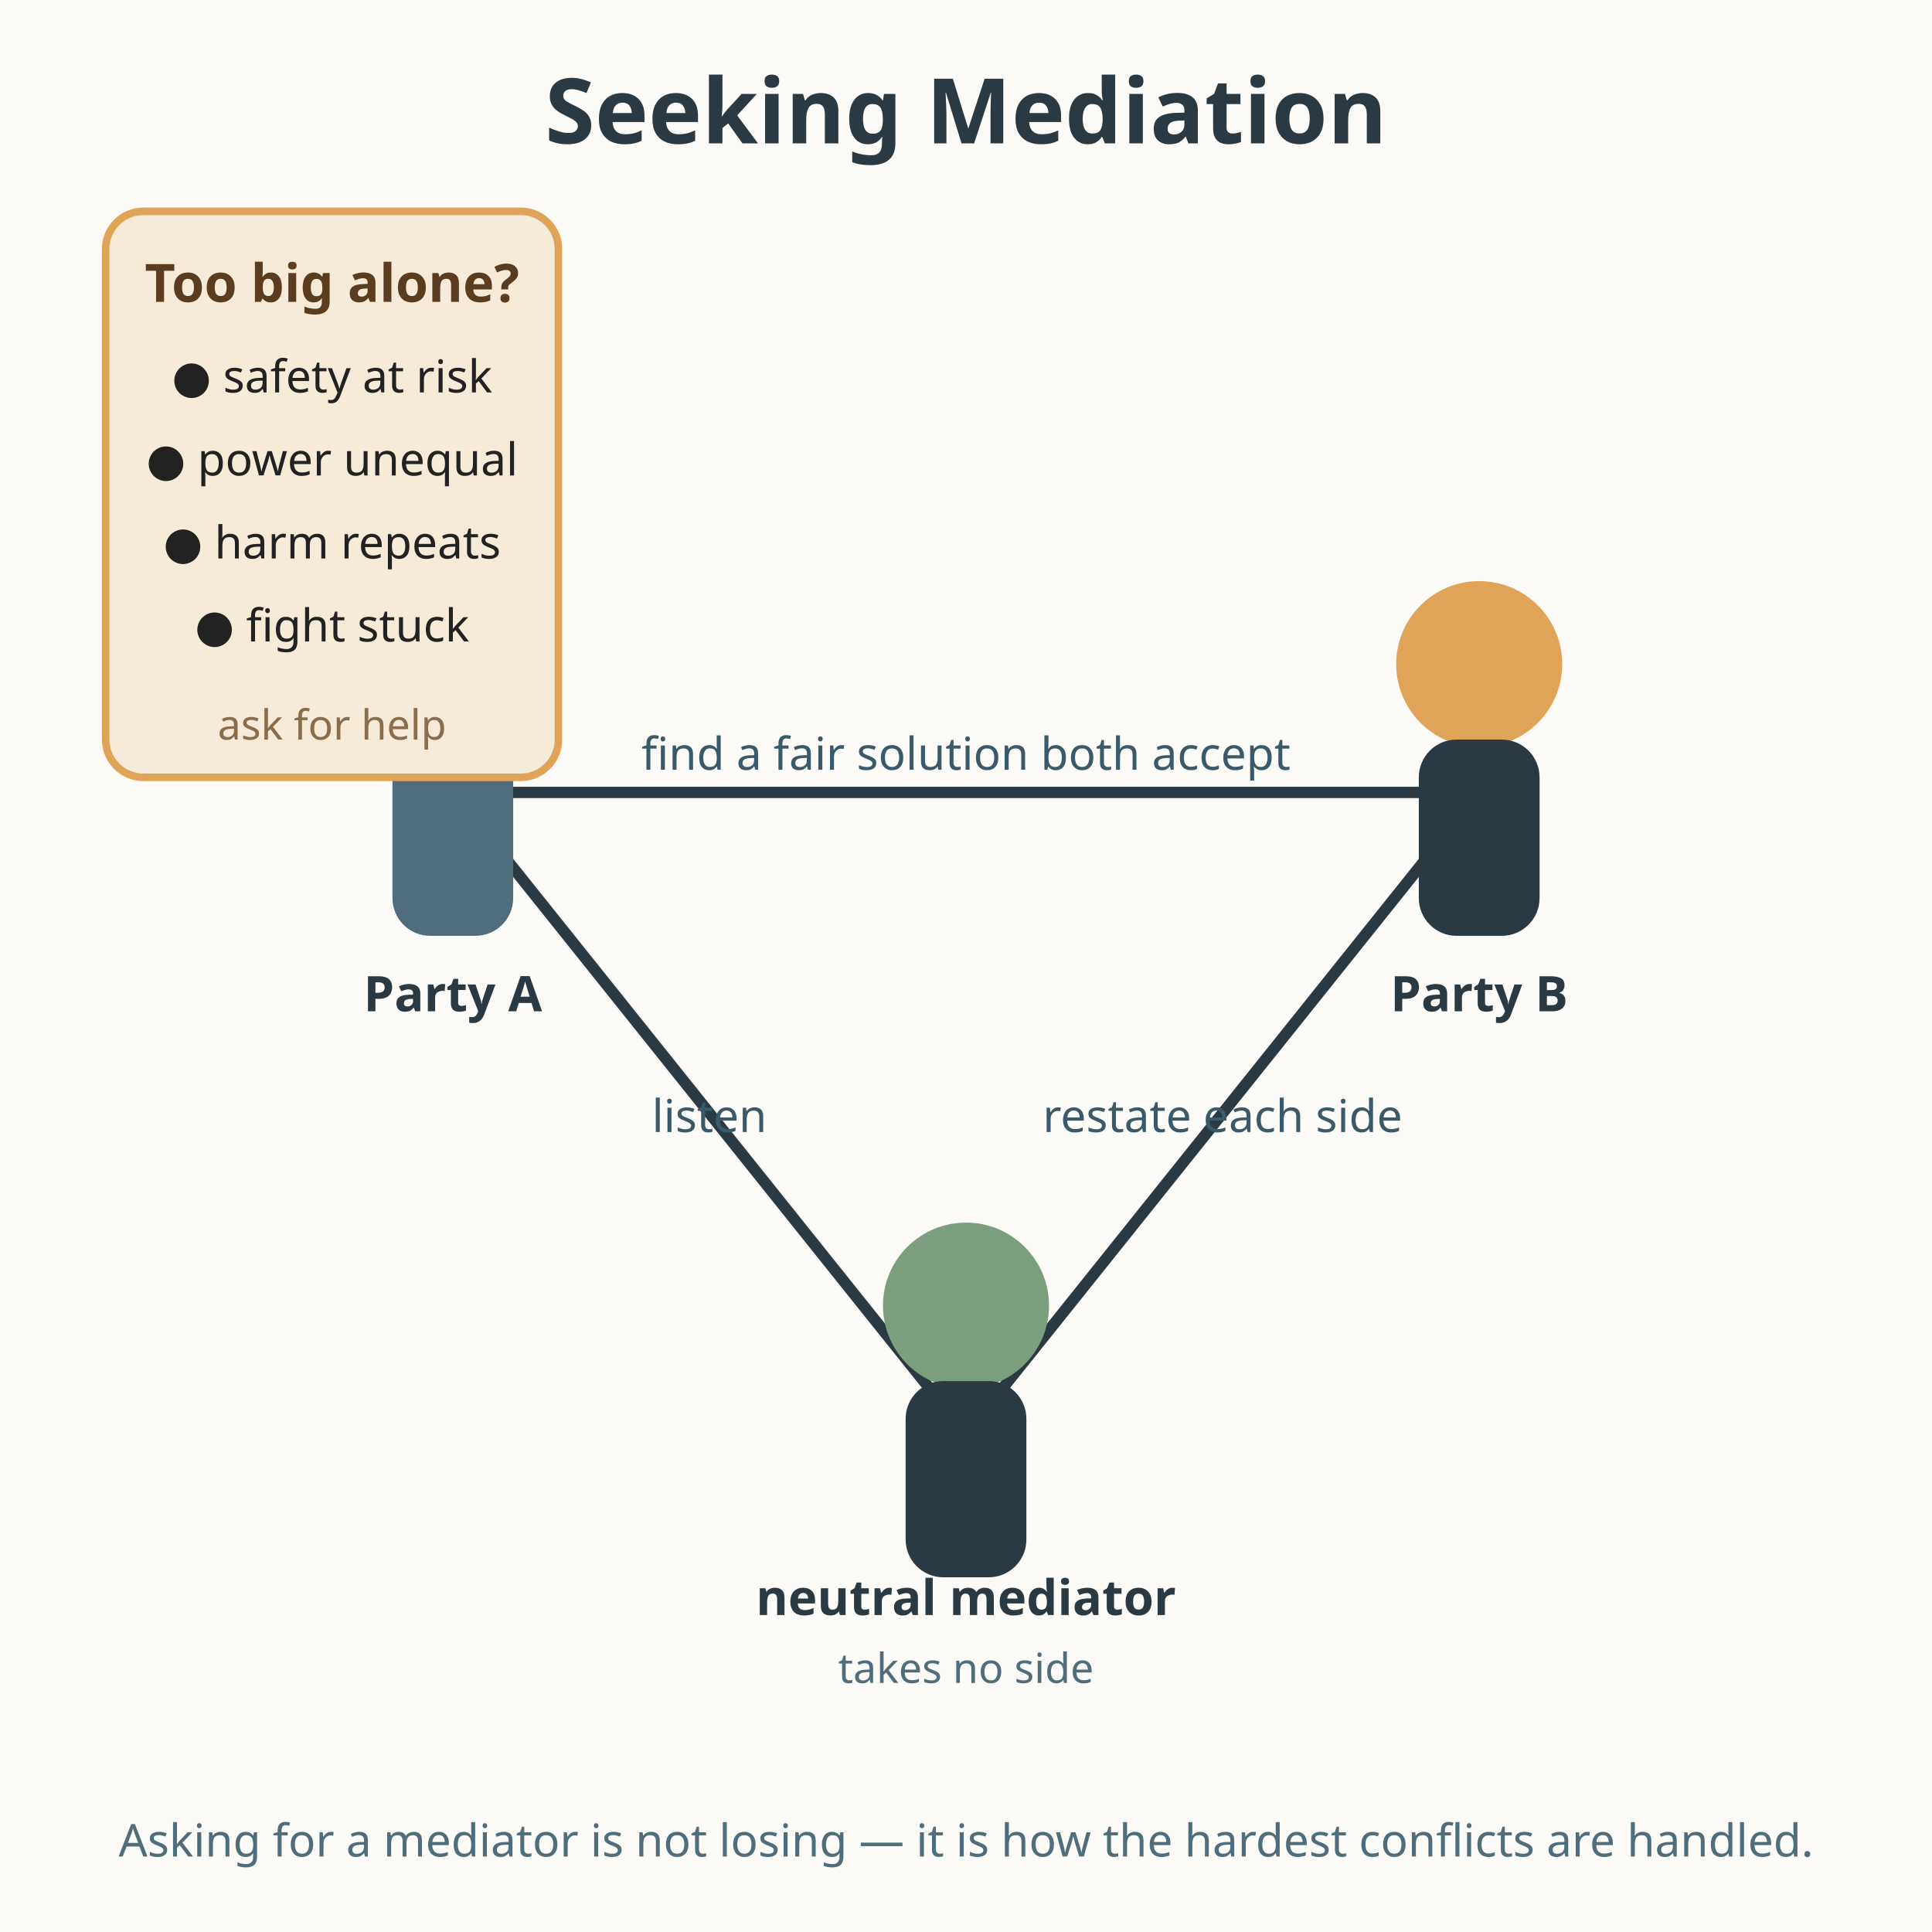
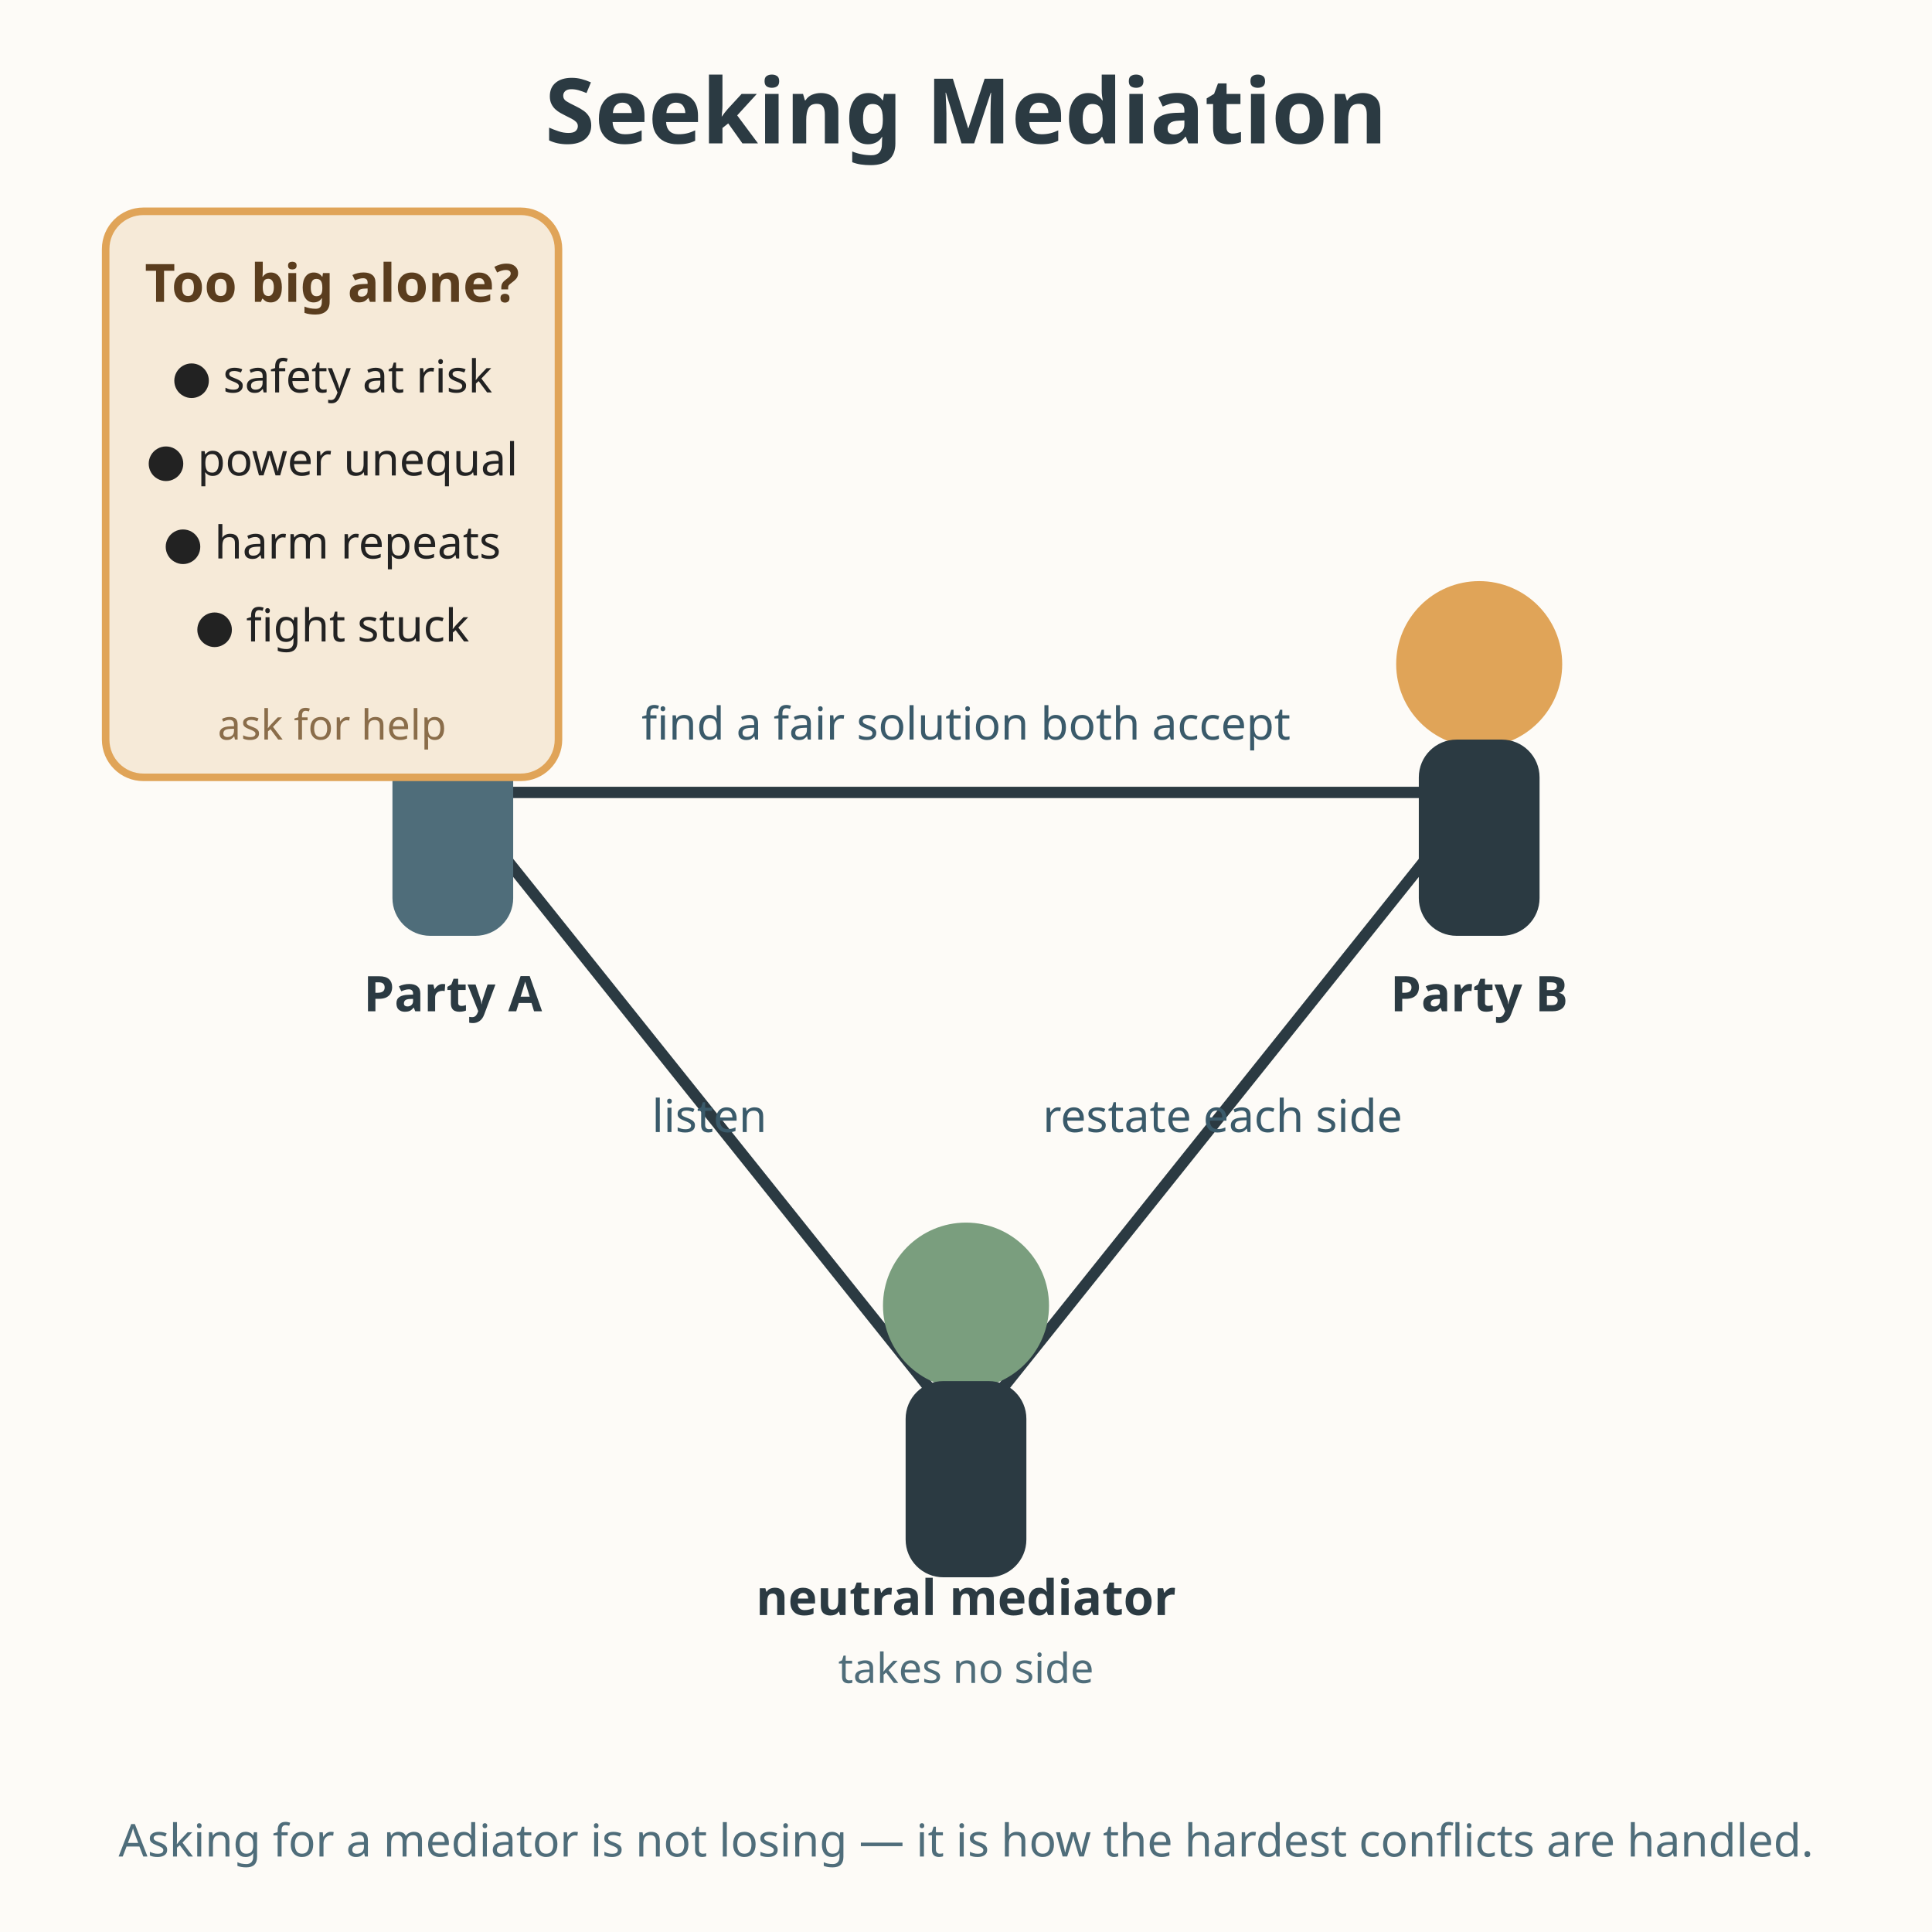
<svg xmlns="http://www.w3.org/2000/svg" viewBox="0 0 512 512" role="img" aria-labelledby="title-L-10-003-04-mediation-triangle desc-L-10-003-04-mediation-triangle">
  <rect width="512" height="512" fill="#fdfbf7" />
  <text x="256" y="38" text-anchor="middle" font-family="sans-serif" font-size="24" font-weight="bold" fill="#2b3a42">Seeking Mediation</text>
  <g stroke="#2b3a42" stroke-width="3" fill="none">
    <line x1="120" y1="210" x2="256" y2="380" />
    <line x1="256" y1="380" x2="392" y2="210" />
    <line x1="120" y1="210" x2="392" y2="210" />
  </g>
  <g transform="translate(120,210)">
    <circle cx="0" cy="-34" r="22" fill="#6b93b6" />
    <rect x="-16" y="-14" width="32" height="52" rx="10" fill="#4f6d7a" />
  </g>
  <text x="120" y="268" text-anchor="middle" font-family="sans-serif" font-size="13" font-weight="bold" fill="#2b3a42">Party A</text>
  <g transform="translate(392,210)">
    <circle cx="0" cy="-34" r="22" fill="#e0a458" />
    <rect x="-16" y="-14" width="32" height="52" rx="10" fill="#2b3a42" />
  </g>
  <text x="392" y="268" text-anchor="middle" font-family="sans-serif" font-size="13" font-weight="bold" fill="#2b3a42">Party B</text>
  <g transform="translate(256,380)">
    <circle cx="0" cy="-34" r="22" fill="#7a9e7e" />
    <rect x="-16" y="-14" width="32" height="52" rx="10" fill="#2b3a42" />
  </g>
  <text x="256" y="428" text-anchor="middle" font-family="sans-serif" font-size="13" font-weight="bold" fill="#2b3a42">neutral mediator</text>
  <text x="256" y="446" text-anchor="middle" font-family="sans-serif" font-size="11" fill="#4f6d7a">takes no side</text>
  <g font-family="sans-serif" font-size="12" fill="#3a5a6a">
    <text x="188" y="300" text-anchor="middle">listen</text>
    <text x="324" y="300" text-anchor="middle">restate each side</text>
-     <text x="256" y="204" text-anchor="middle">find a fair solution both accept</text>
+     <text x="256" y="196" text-anchor="middle">find a fair solution both accept</text>
  </g>
  <rect x="28" y="56" width="120" height="150" rx="10" fill="#f6ead8" stroke="#e0a458" stroke-width="2" />
  <text x="88" y="80" text-anchor="middle" font-family="sans-serif" font-size="14" font-weight="bold" fill="#5a3d1e">Too big alone?</text>
  <g font-family="sans-serif" font-size="12" fill="#222222">
    <text x="88" y="104" text-anchor="middle">● safety at risk</text>
    <text x="88" y="126" text-anchor="middle">● power unequal</text>
    <text x="88" y="148" text-anchor="middle">● harm repeats</text>
    <text x="88" y="170" text-anchor="middle">● fight stuck</text>
  </g>
  <text x="88" y="196" text-anchor="middle" font-family="sans-serif" font-size="11" fill="#8a6d4a">ask for help</text>
  <text x="256" y="492" text-anchor="middle" font-family="sans-serif" font-size="12" fill="#4f6d7a">Asking for a mediator is not losing — it is how the hardest conflicts are handled.</text>
</svg>
